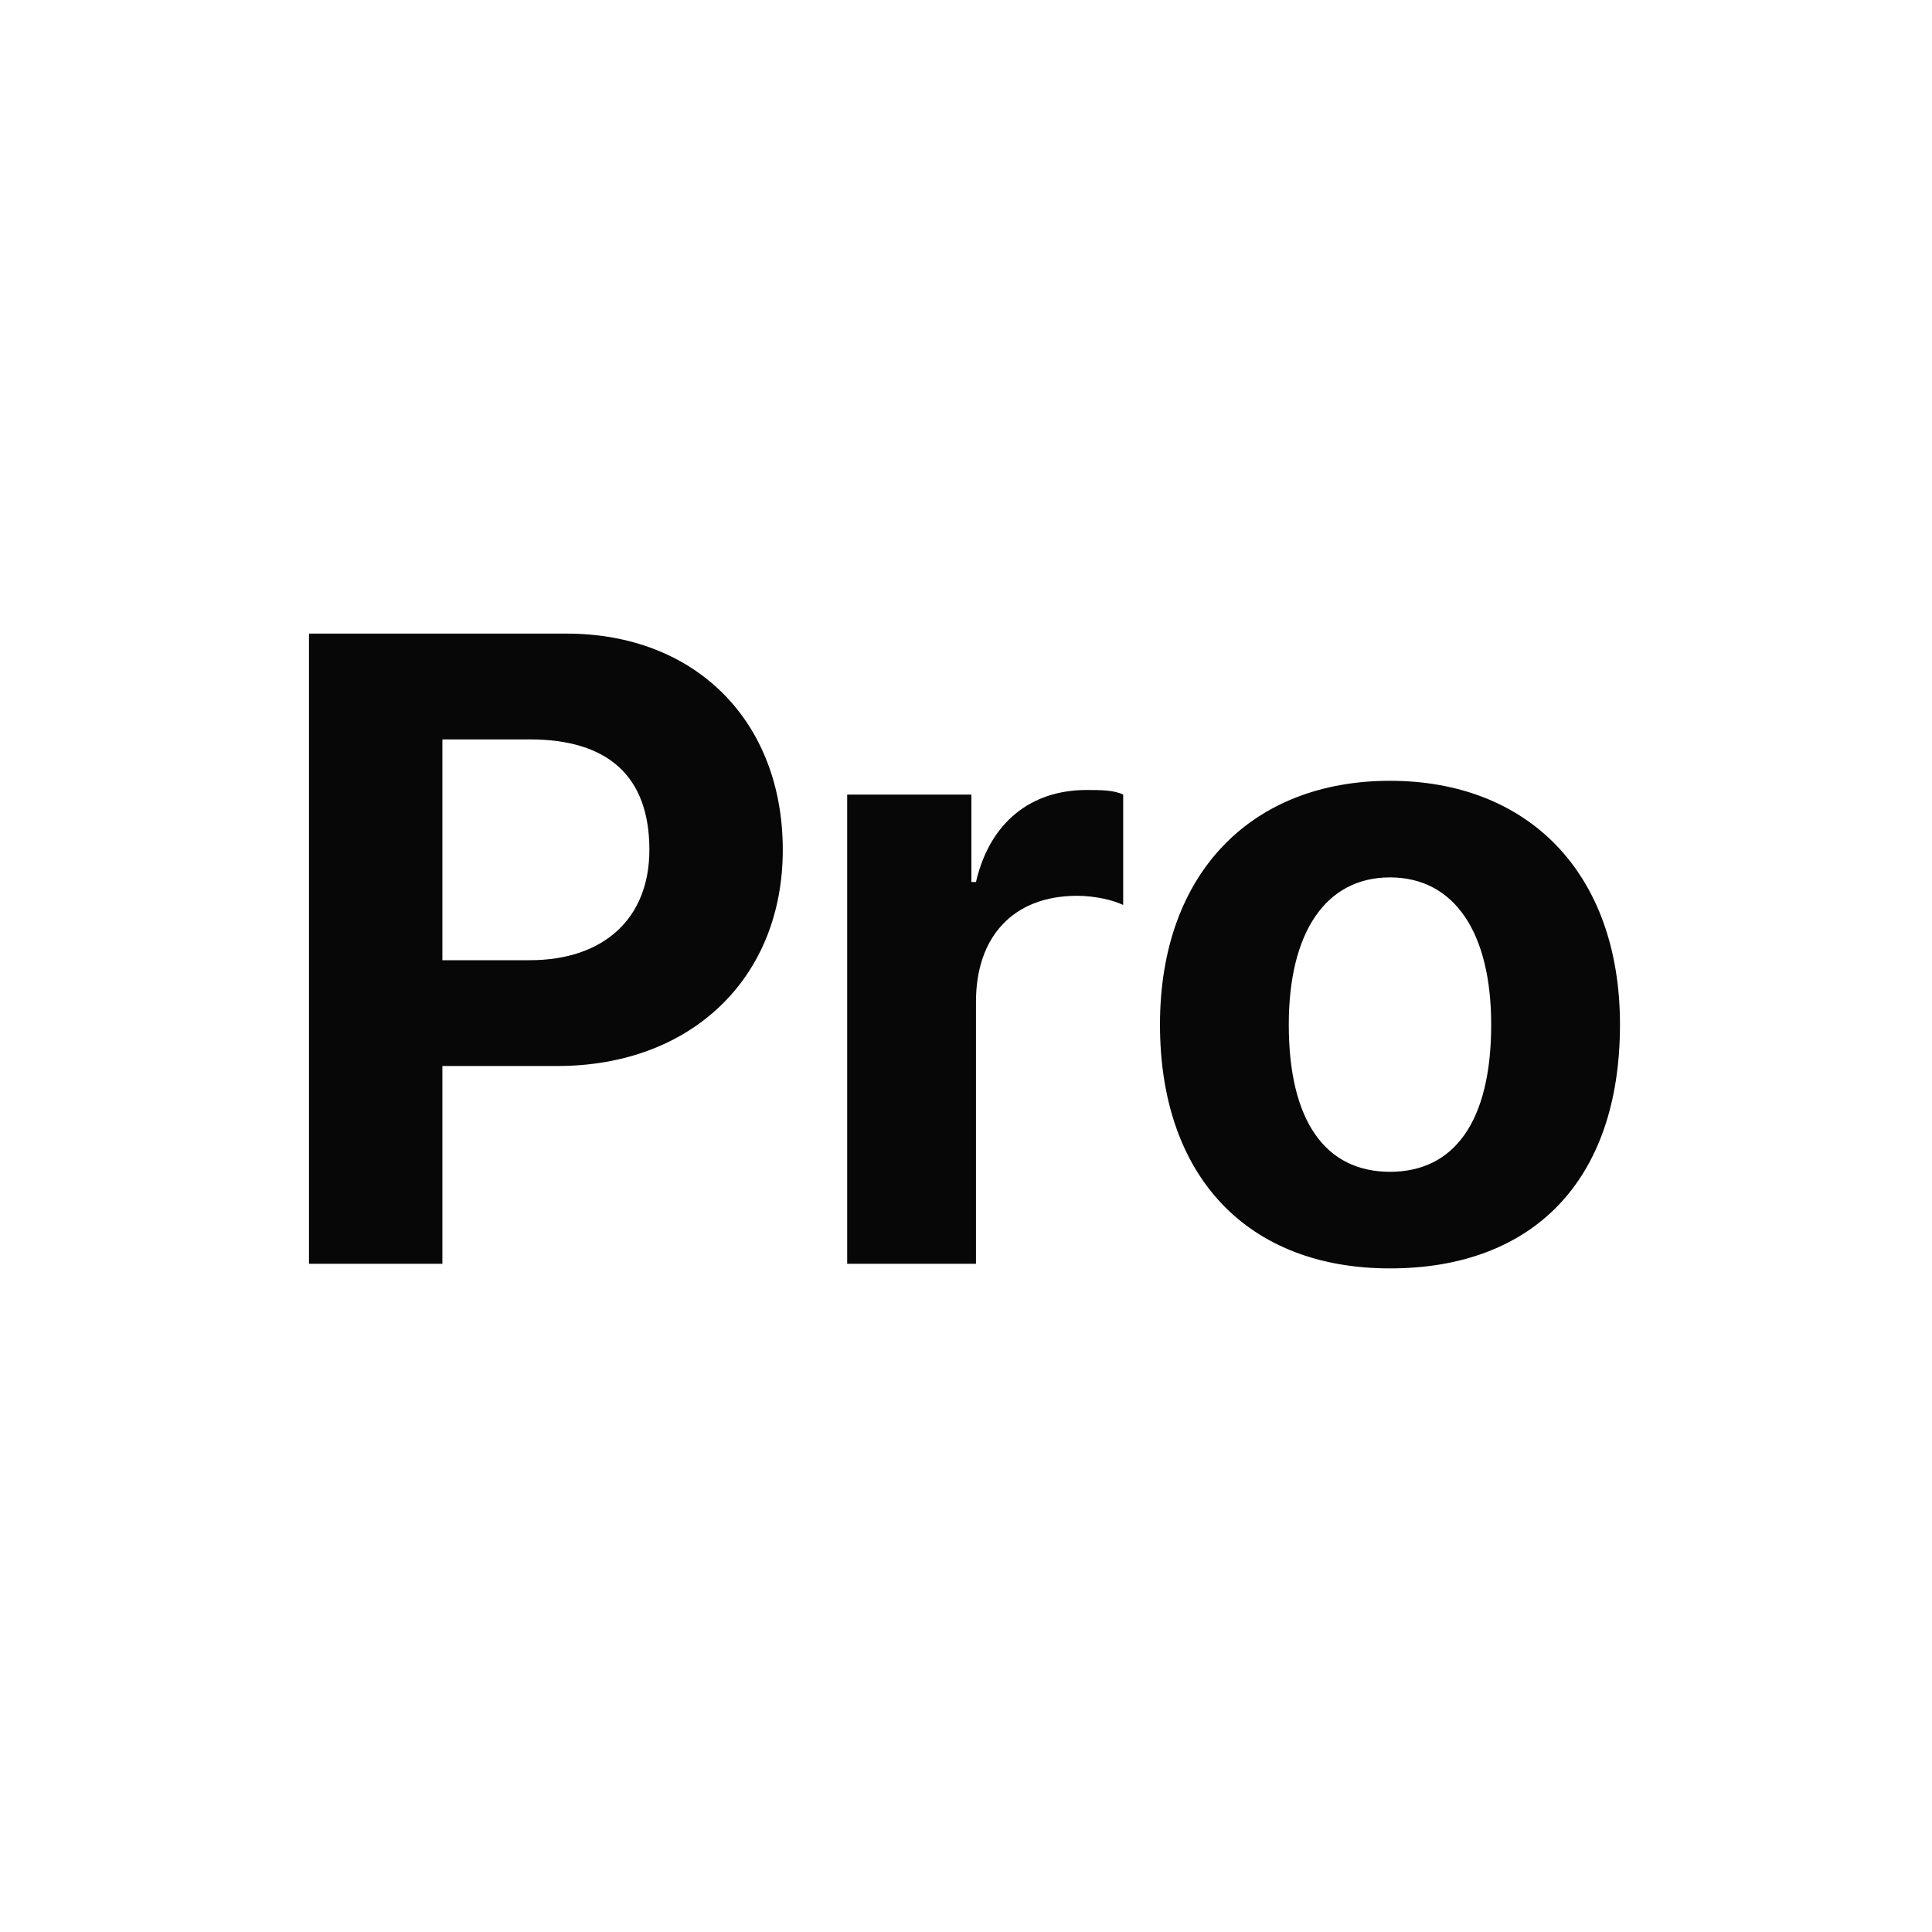
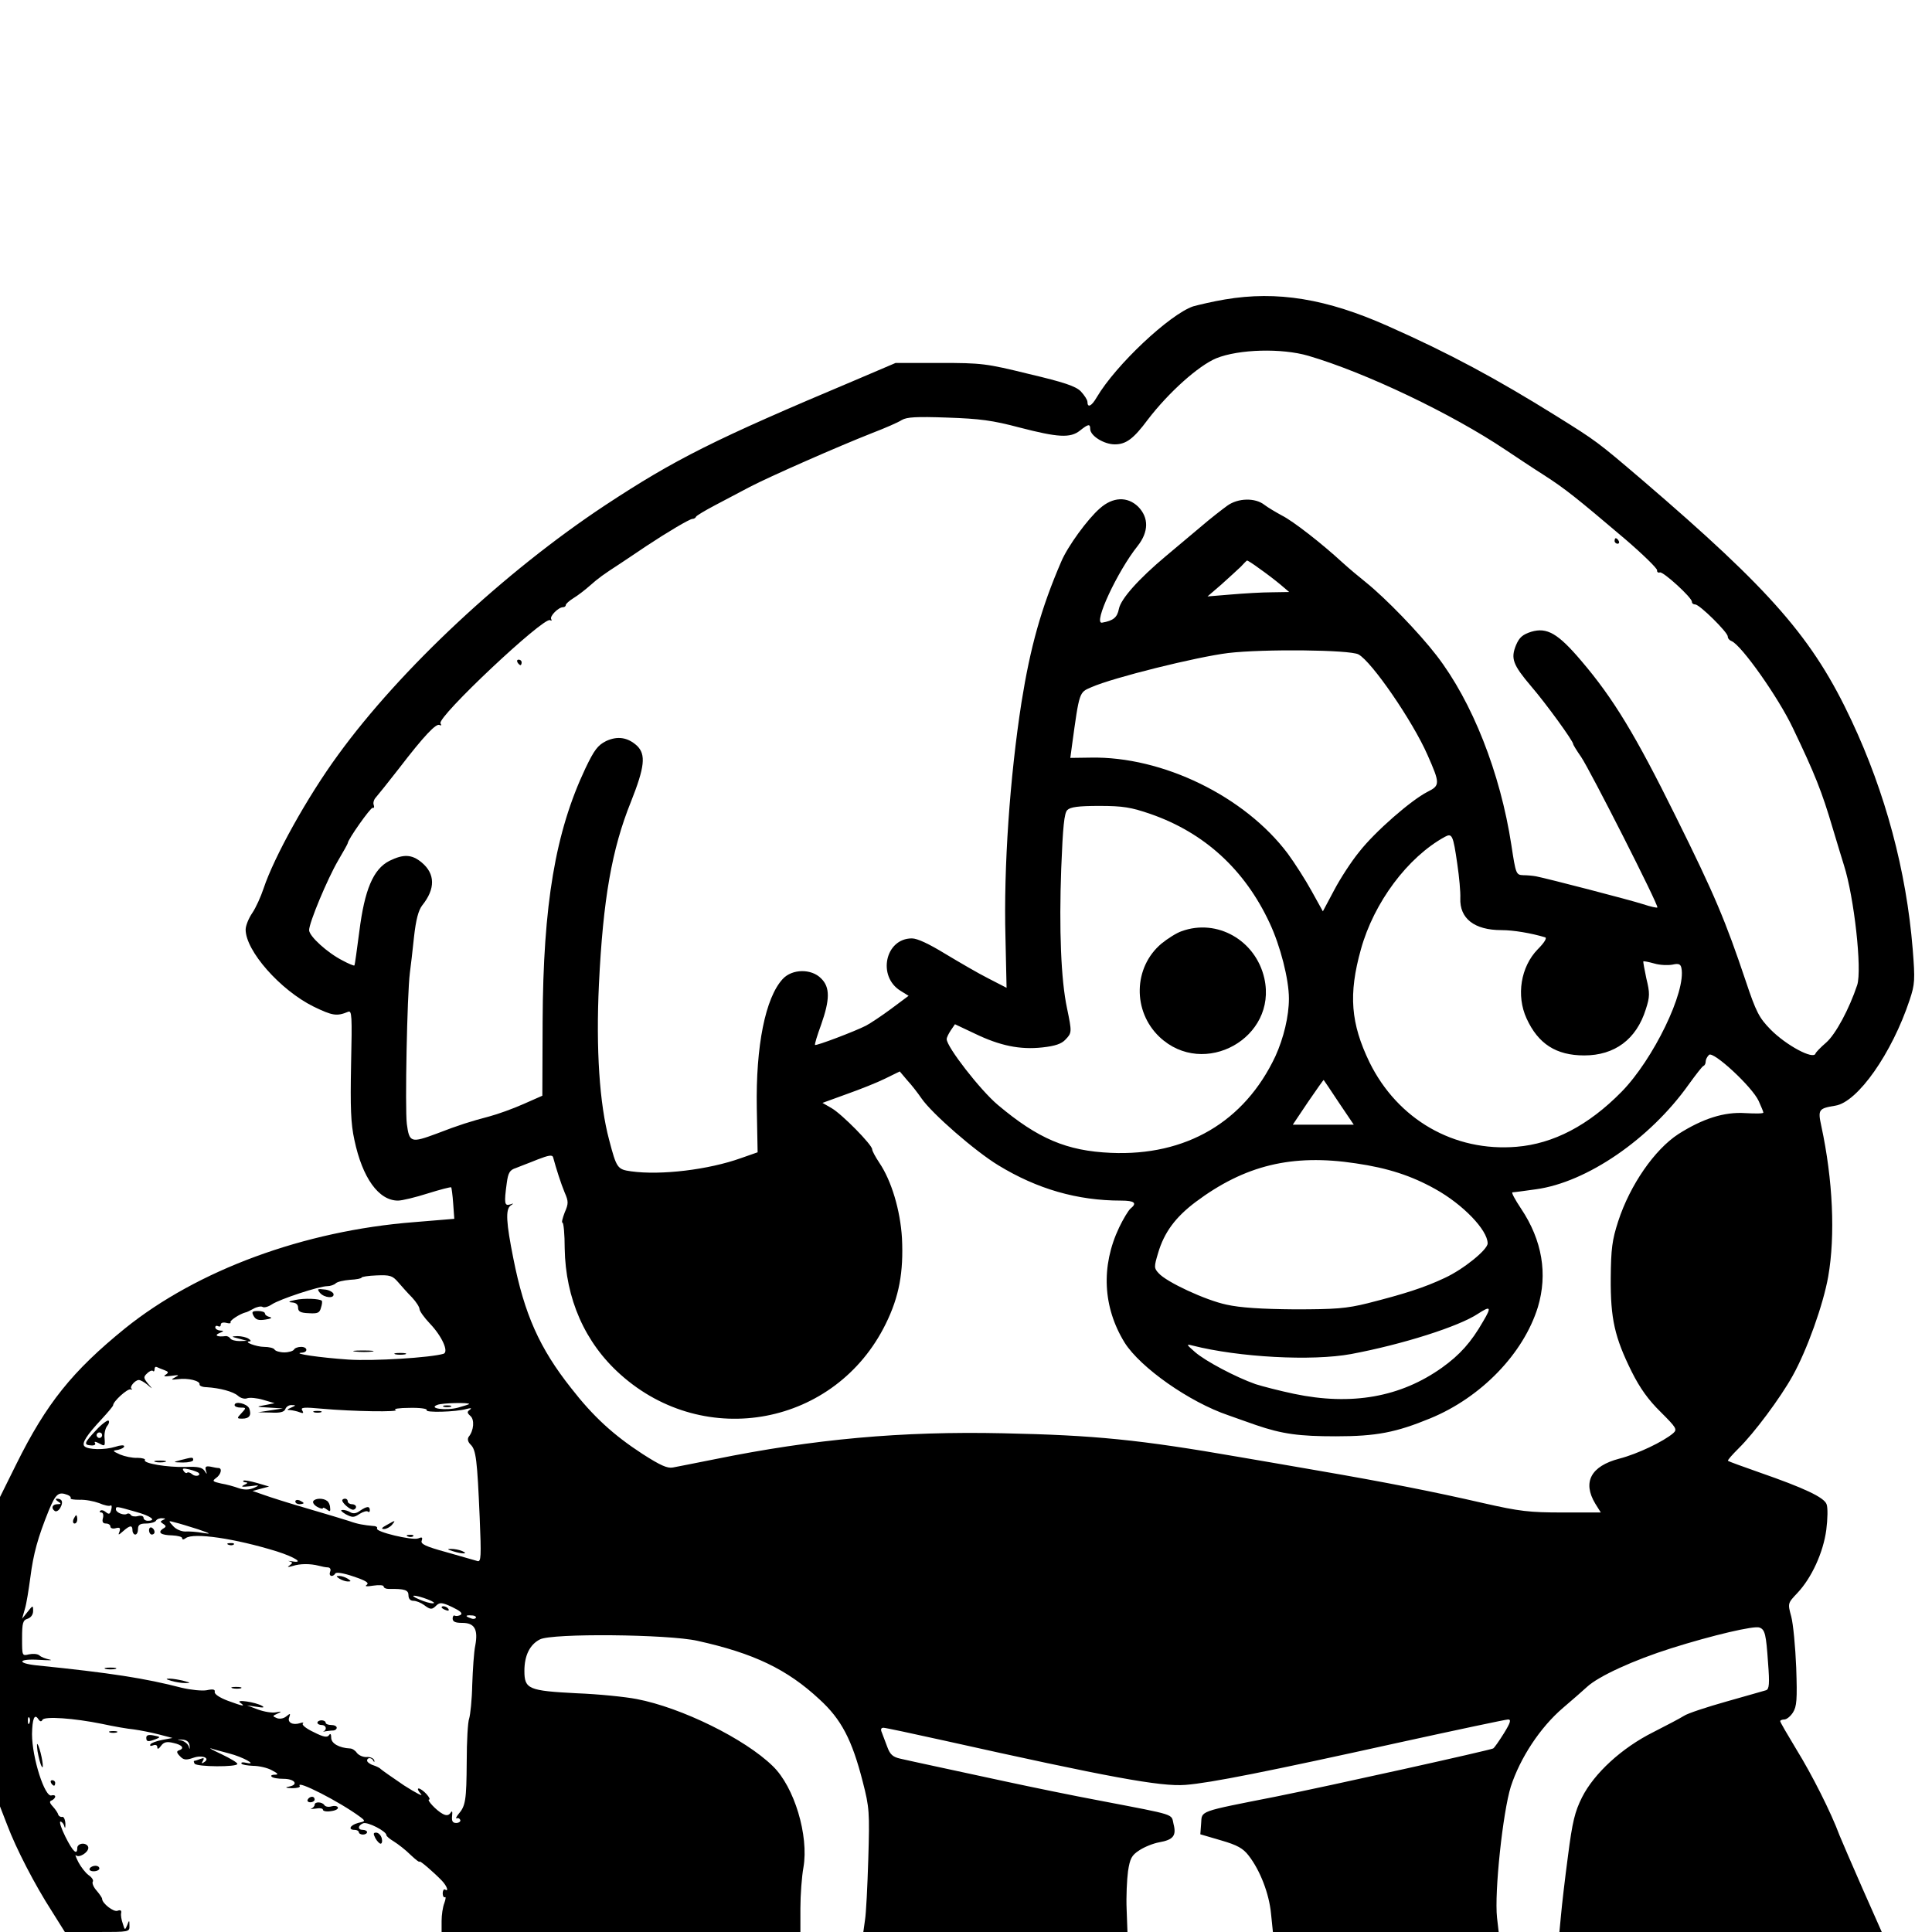
- <svg xmlns="http://www.w3.org/2000/svg" width="42" height="42">
-   <g>
-     <path fill="#070707" d="m6.717,13.774l5.6,0c2.8,0 4.7,1.9 4.7,4.7c0,2.8 -2,4.7 -4.9,4.7l-2.5,0l0,4.3l-2.9,0l0,-13.7zm2.9,2.2l0,4.9l1.9,0c1.6,0 2.6,-0.9 2.6,-2.4c0,-1.6 -0.9,-2.4 -2.6,-2.4l-1.9,0l0,-0.1zm8.9,11.5l2.7,0l0,-5.7c0,-1.4 0.8,-2.3 2.2,-2.3c0.4,0 0.8,0.1 1,0.2l0,-2.4c-0.2,-0.1 -0.5,-0.1 -0.8,-0.1c-1.2,0 -2.1,0.7 -2.4,2l-0.1,0l0,-1.9l-2.7,0l0,10.2l0.1,0zm11.7,0.1c-3.1,0 -5,-2 -5,-5.3c0,-3.3 2,-5.3 5,-5.3s5,2 5,5.3c0,3.4 -1.9,5.3 -5,5.3zm0,-2.1c1.4,0 2.2,-1.1 2.2,-3.2c0,-2 -0.8,-3.2 -2.2,-3.2c-1.4,0 -2.2,1.2 -2.2,3.2c0,2.1 0.8,3.2 2.2,3.2z" class="st0" id="Ant-Design-Pro" />
+ <svg xmlns="http://www.w3.org/2000/svg" version="1.0" width="700pt" height="700pt" viewBox="0 0 700 700" preserveAspectRatio="xMidYMid meet">
+   <g transform="translate(0,700) scale(0.1,-0.1)" fill="#000000" stroke="none">
+     <path d="M4438 5915 c-42 -7 -93 -19 -115 -25 -85 -29 -280 -212 -349 -329 -19 -33 -34 -40 -34 -17 0 7 -11 24 -24 38 -19 19 -61 33 -188 63 -155 38 -170 40 -323 40 l-160 0 -150 -64 c-506 -213 -648 -284 -903 -452 -364 -241 -741 -593 -967 -904 -112 -153 -232 -370 -270 -484 -10 -30 -28 -70 -41 -89 -13 -19 -24 -46 -24 -60 0 -77 125 -219 246 -279 68 -33 84 -36 125 -19 14 6 15 -13 11 -191 -3 -156 -1 -214 12 -273 29 -138 88 -220 158 -220 15 0 64 12 108 26 45 14 83 24 85 22 1 -2 5 -28 7 -59 l4 -55 -145 -12 c-400 -31 -786 -174 -1048 -385 -191 -155 -285 -272 -394 -492 l-59 -119 0 -560 0 -561 26 -67 c32 -85 100 -217 162 -313 l47 -75 118 0 c115 0 117 0 116 23 0 21 -1 21 -8 2 -8 -19 -9 -19 -16 5 -5 14 -8 31 -6 39 2 9 -3 12 -13 8 -14 -6 -56 27 -56 43 0 4 -9 17 -20 30 -11 12 -17 27 -14 32 4 5 -3 16 -15 24 -12 9 -28 30 -37 47 -9 18 -13 29 -9 25 11 -11 45 10 45 27 0 8 -9 15 -20 15 -11 0 -20 -7 -20 -15 0 -29 -16 -14 -43 40 -15 30 -23 55 -18 55 5 0 12 -8 14 -17 3 -10 4 -6 4 9 -1 16 -6 27 -12 25 -6 -1 -12 3 -14 8 -1 6 -10 19 -19 29 -13 14 -14 20 -4 23 6 3 12 9 12 14 0 4 -6 6 -13 4 -24 -10 -71 136 -71 222 1 56 9 76 23 54 6 -9 11 -10 15 -2 8 13 113 6 216 -15 41 -9 93 -18 115 -20 22 -3 63 -11 90 -18 l50 -13 -37 -7 c-21 -4 -40 -11 -43 -16 -3 -6 1 -7 9 -4 10 4 16 1 16 -7 0 -8 5 -6 13 5 10 14 21 17 45 11 33 -7 42 -20 20 -27 -9 -3 -8 -9 4 -21 13 -14 22 -15 48 -6 33 12 64 -1 39 -16 -8 -6 -10 -4 -4 5 6 10 4 12 -9 7 -10 -4 -20 -7 -22 -7 -3 0 -2 -4 1 -10 8 -12 155 -13 155 -1 0 5 -26 20 -57 35 -32 15 -49 24 -38 21 11 -4 40 -11 65 -18 48 -12 107 -44 62 -34 -12 3 -20 2 -17 -3 2 -4 21 -7 42 -8 21 0 52 -7 68 -16 23 -12 25 -16 11 -16 -11 0 -16 -3 -12 -7 4 -5 24 -8 43 -8 41 0 56 -21 21 -28 -17 -3 -14 -5 10 -6 18 0 31 3 28 8 -16 25 145 -57 219 -112 20 -15 19 -16 -8 -22 -29 -8 -37 -25 -12 -25 8 0 15 -4 15 -8 0 -5 7 -9 15 -9 8 0 15 4 15 9 0 4 -7 8 -15 8 -20 0 -19 16 1 24 16 6 84 -29 84 -43 0 -4 12 -14 27 -23 16 -10 43 -31 60 -48 18 -17 33 -29 33 -25 0 6 51 -38 81 -69 19 -20 26 -42 11 -32 -4 2 -8 -4 -8 -14 0 -10 4 -16 8 -14 4 3 3 -7 -2 -21 -6 -15 -10 -44 -10 -65 l0 -40 650 0 650 0 0 87 c0 47 5 114 11 147 20 115 -33 292 -111 367 -101 99 -331 212 -493 243 -41 8 -139 18 -218 21 -174 9 -189 15 -189 81 0 55 19 95 56 114 42 23 465 19 571 -5 204 -45 325 -103 442 -212 79 -72 118 -146 157 -299 24 -93 25 -110 20 -279 -3 -99 -8 -199 -12 -222 l-6 -43 478 0 479 0 -3 82 c-2 46 1 108 5 138 7 46 13 58 41 76 18 12 50 25 72 29 51 9 63 24 52 66 -9 38 14 31 -262 84 -102 19 -257 51 -345 70 -88 19 -203 44 -255 55 -52 11 -110 24 -128 28 -27 6 -37 15 -47 42 -7 19 -16 43 -20 53 -5 11 -3 17 6 17 7 0 105 -21 218 -46 597 -133 786 -168 876 -161 91 7 301 49 772 153 210 46 389 84 397 84 12 0 9 -11 -15 -50 -17 -27 -34 -52 -39 -55 -10 -6 -590 -135 -790 -175 -279 -55 -265 -50 -268 -96 l-3 -40 75 -22 c59 -17 80 -29 100 -55 42 -54 74 -138 81 -209 l7 -68 409 0 409 0 -6 52 c-10 92 21 382 50 475 34 104 106 214 189 285 34 29 73 63 87 76 42 39 169 97 305 140 149 47 302 83 320 75 20 -7 24 -25 31 -128 6 -76 4 -95 -7 -99 -8 -2 -72 -21 -144 -41 -71 -20 -141 -43 -154 -52 -14 -9 -64 -35 -111 -59 -114 -57 -214 -149 -258 -236 -26 -52 -35 -88 -51 -213 -11 -82 -22 -178 -25 -212 l-6 -63 584 0 584 0 -70 158 c-38 86 -75 173 -83 192 -31 84 -101 222 -156 311 -32 53 -59 99 -59 103 0 3 7 6 15 6 8 0 22 11 31 25 14 22 16 46 12 163 -3 75 -11 159 -18 185 -13 48 -13 48 22 85 52 55 94 147 105 229 5 39 6 81 1 93 -9 25 -82 59 -243 115 -60 21 -112 40 -114 42 -3 2 15 22 39 46 55 54 150 181 195 262 52 93 111 258 129 360 26 149 17 350 -25 545 -13 60 -10 64 51 74 81 13 205 190 269 383 19 57 20 72 11 185 -23 283 -99 566 -221 826 -140 299 -289 470 -759 873 -164 140 -166 141 -310 231 -220 137 -389 228 -610 326 -224 100 -403 129 -592 97z m302 -204 c208 -61 520 -210 715 -341 39 -26 102 -68 140 -92 76 -49 115 -80 294 -232 64 -55 115 -105 115 -112 -1 -7 4 -10 10 -8 12 4 116 -91 116 -106 0 -6 5 -10 12 -10 16 0 118 -101 118 -116 0 -7 6 -14 14 -17 35 -14 169 -203 222 -315 80 -167 105 -230 144 -362 17 -58 36 -118 41 -135 37 -116 66 -378 48 -434 -29 -87 -78 -178 -112 -208 -21 -18 -38 -36 -39 -40 -7 -24 -107 30 -163 87 -41 42 -52 62 -90 176 -73 217 -111 309 -255 599 -144 291 -224 424 -341 561 -84 99 -124 122 -181 105 -31 -10 -43 -20 -55 -48 -20 -49 -12 -71 55 -150 55 -64 152 -198 152 -209 0 -3 13 -24 29 -47 32 -47 282 -539 276 -545 -2 -2 -25 3 -52 12 -46 15 -347 93 -388 101 -11 2 -32 4 -46 4 -26 1 -27 4 -43 109 -40 262 -142 520 -271 687 -64 83 -184 207 -256 265 -24 19 -62 51 -84 71 -76 70 -180 151 -220 171 -22 12 -51 29 -64 39 -33 26 -95 25 -134 -3 -18 -13 -62 -47 -98 -78 -36 -30 -92 -77 -125 -105 -99 -83 -163 -155 -170 -191 -6 -31 -20 -43 -61 -50 -34 -6 56 187 129 278 40 51 41 102 2 142 -39 38 -92 36 -139 -6 -44 -38 -117 -138 -140 -193 -73 -169 -112 -310 -144 -510 -42 -269 -65 -598 -58 -852 l4 -182 -66 34 c-36 18 -106 59 -156 89 -59 36 -101 56 -121 56 -97 0 -126 -138 -41 -190 l29 -18 -63 -47 c-35 -26 -76 -53 -91 -61 -41 -21 -181 -74 -185 -70 -2 2 8 35 22 73 32 91 33 136 0 168 -35 36 -105 35 -139 -2 -63 -68 -98 -243 -94 -468 l3 -160 -60 -21 c-117 -42 -290 -63 -398 -48 -50 7 -53 11 -80 114 -35 131 -48 328 -37 563 15 310 47 491 116 662 50 126 55 171 22 203 -34 31 -71 36 -112 17 -30 -15 -43 -32 -75 -99 -109 -231 -153 -492 -155 -918 l-1 -268 -68 -30 c-38 -17 -94 -37 -124 -45 -68 -18 -110 -31 -190 -62 -94 -35 -100 -33 -109 35 -7 56 1 468 11 547 3 22 10 81 15 130 7 63 16 97 30 115 48 60 47 114 -2 155 -36 30 -66 31 -117 6 -59 -30 -90 -105 -109 -255 -9 -67 -16 -122 -18 -124 -1 -2 -21 6 -43 18 -55 28 -121 88 -121 110 0 27 66 185 105 252 19 32 35 61 35 63 0 13 83 130 90 128 5 -2 7 3 4 11 -3 7 1 20 8 27 7 8 45 55 83 104 92 120 136 166 148 158 6 -3 7 -1 3 6 -14 22 375 388 397 374 6 -3 7 -2 4 4 -6 10 26 43 43 43 6 0 10 4 10 8 0 4 12 15 28 25 15 9 41 29 58 44 34 30 48 40 111 81 22 15 65 43 94 63 77 51 158 99 168 99 5 0 11 3 13 8 2 4 32 22 68 41 36 19 93 49 127 67 71 37 316 145 443 195 47 18 95 39 107 47 18 11 53 13 165 9 118 -4 164 -10 262 -36 139 -36 184 -39 219 -11 30 24 37 25 37 6 0 -25 50 -56 89 -56 41 0 68 20 120 90 75 98 183 195 248 222 82 33 237 37 333 9z m-177 -771 c23 -16 57 -42 75 -57 l33 -28 -63 -1 c-35 0 -101 -4 -148 -8 l-85 -7 50 43 c27 24 58 53 70 64 11 12 21 22 23 23 2 1 22 -12 45 -29z m359 -311 c48 -26 196 -241 250 -364 46 -104 46 -111 0 -134 -59 -30 -190 -144 -247 -217 -28 -34 -69 -97 -91 -139 l-41 -77 -41 74 c-22 40 -61 101 -86 135 -156 208 -454 353 -714 348 l-74 -1 6 45 c27 197 26 192 70 211 79 35 382 110 496 124 127 15 440 12 472 -5z m-754 -578 c196 -68 342 -202 432 -395 39 -83 70 -204 70 -274 0 -64 -19 -143 -49 -209 -112 -238 -324 -362 -596 -350 -160 7 -264 51 -410 174 -63 53 -185 210 -185 238 0 6 7 20 15 32 l15 22 72 -34 c91 -44 164 -59 245 -50 46 5 69 13 83 28 24 25 24 27 6 114 -22 103 -29 286 -21 506 6 153 11 201 22 212 11 11 40 15 116 15 86 0 115 -5 185 -29z m1112 -181 c7 -47 12 -102 11 -124 -3 -74 51 -116 149 -116 44 0 108 -11 158 -26 8 -2 -2 -19 -27 -44 -61 -63 -78 -167 -40 -250 42 -92 107 -134 209 -134 110 0 189 58 223 167 15 46 15 59 2 112 -7 33 -12 61 -11 62 1 1 19 -2 40 -8 20 -6 50 -7 66 -4 22 5 29 2 32 -12 18 -85 -102 -332 -217 -449 -120 -122 -247 -188 -380 -199 -227 -19 -431 99 -533 306 -68 141 -77 246 -31 410 47 169 169 333 304 407 26 14 30 7 45 -98z m1092 -859 c9 -20 17 -39 17 -42 1 -4 -29 -4 -66 -2 -76 5 -154 -20 -242 -76 -86 -56 -175 -184 -218 -316 -22 -68 -26 -99 -27 -205 -1 -148 14 -215 76 -340 30 -60 61 -103 105 -146 57 -57 61 -63 45 -77 -35 -30 -129 -75 -195 -92 -103 -27 -134 -85 -87 -163 l20 -32 -138 0 c-121 0 -156 4 -288 34 -178 41 -356 76 -594 117 -96 17 -227 39 -290 50 -363 63 -522 79 -856 86 -368 8 -685 -21 -1044 -94 -69 -14 -137 -27 -152 -30 -20 -4 -46 8 -110 49 -106 69 -179 136 -259 239 -114 144 -169 267 -209 469 -26 130 -29 178 -10 192 12 8 12 9 -2 4 -20 -6 -22 4 -12 77 5 38 11 48 33 55 14 6 50 19 79 31 39 15 53 18 56 8 11 -41 29 -97 42 -128 14 -32 14 -40 0 -72 -8 -21 -12 -37 -8 -37 4 0 8 -42 8 -93 3 -182 73 -342 202 -457 307 -275 780 -185 961 183 49 99 65 188 59 311 -6 101 -38 208 -82 273 -14 21 -26 43 -26 49 0 16 -109 127 -147 149 l-33 19 88 32 c48 17 111 42 139 56 l53 26 27 -32 c16 -17 39 -47 52 -66 38 -55 194 -191 278 -242 141 -86 286 -128 445 -128 49 0 59 -9 34 -29 -8 -7 -26 -37 -41 -68 -67 -141 -59 -290 20 -418 57 -90 234 -215 376 -263 30 -11 74 -26 99 -35 96 -33 158 -41 290 -41 147 0 218 14 342 65 185 76 338 235 390 403 36 120 16 242 -61 357 -22 33 -36 59 -31 59 5 0 43 5 85 11 184 25 413 182 553 379 26 36 50 67 54 68 5 2 8 9 8 16 0 7 5 17 12 24 15 15 156 -115 180 -167z m-1521 -6 l54 -80 -110 0 -111 0 55 82 c31 45 56 81 57 80 1 -1 26 -38 55 -82z m61 -220 c117 -17 202 -45 288 -93 101 -56 190 -149 190 -197 0 -23 -88 -94 -155 -125 -74 -35 -146 -58 -280 -92 -77 -19 -116 -22 -265 -22 -120 1 -197 6 -246 17 -76 16 -218 82 -246 114 -17 18 -17 23 -2 73 22 75 63 130 136 185 178 133 349 175 580 140z m-3470 -430 c13 -15 35 -40 51 -56 15 -16 27 -35 27 -42 0 -7 17 -31 38 -53 43 -45 69 -102 49 -109 -47 -14 -253 -27 -345 -21 -102 7 -207 22 -169 25 24 1 22 21 -2 21 -11 0 -23 -4 -26 -10 -3 -5 -19 -10 -35 -10 -16 0 -32 5 -35 10 -3 6 -21 10 -38 10 -28 0 -78 19 -52 20 6 0 3 5 -5 10 -8 5 -26 9 -40 9 -23 -1 -23 -2 5 -9 l30 -8 -27 -1 c-15 0 -30 4 -33 9 -4 6 -12 10 -18 9 -30 -4 -42 3 -22 11 17 7 17 9 3 9 -10 1 -18 6 -18 12 0 5 5 7 10 4 6 -3 10 -1 10 6 0 6 8 9 20 6 11 -3 18 -2 15 2 -3 7 35 31 55 36 3 0 15 6 28 13 12 7 27 10 33 7 5 -4 21 0 34 9 29 19 171 66 201 66 11 0 25 5 30 10 6 6 29 11 52 13 23 1 42 5 42 8 0 3 25 7 55 8 48 2 57 -1 77 -24z m3932 -142 c-44 -77 -85 -122 -149 -168 -150 -107 -328 -139 -537 -95 -52 11 -114 27 -139 35 -71 25 -181 83 -219 116 -32 28 -33 30 -10 24 169 -43 434 -57 575 -31 187 35 391 100 460 146 46 30 50 25 19 -27z m-4779 -177 c16 -6 17 -9 5 -17 -10 -6 -4 -7 20 -4 29 4 31 3 15 -5 -17 -9 -16 -10 10 -7 36 5 81 -6 78 -19 -1 -5 11 -10 25 -10 49 -3 97 -16 114 -31 10 -9 25 -13 34 -9 9 3 35 1 58 -6 l41 -12 -35 -7 c-34 -6 -33 -6 15 -9 l50 -3 -45 -7 -45 -7 46 -1 c34 -2 49 2 53 13 3 8 13 15 23 14 16 0 16 -1 -2 -9 -16 -7 -17 -9 -3 -9 9 -1 24 -4 34 -8 13 -5 15 -3 9 7 -7 11 6 12 71 6 111 -10 288 -13 267 -4 -10 3 13 7 50 7 38 1 66 -3 63 -8 -7 -10 105 -7 144 4 16 4 21 4 12 -3 -10 -7 -10 -11 2 -22 16 -13 13 -53 -6 -76 -5 -8 -3 -18 7 -28 20 -19 24 -56 33 -264 6 -142 5 -162 -8 -158 -8 2 -59 17 -112 32 -77 21 -95 30 -90 42 4 12 1 14 -13 8 -22 -8 -156 24 -149 36 3 4 -3 9 -13 9 -34 3 -58 7 -88 18 -16 5 -84 26 -150 45 -66 19 -138 42 -160 50 l-40 14 30 8 30 8 -44 13 c-25 7 -47 11 -49 8 -3 -3 1 -5 9 -6 8 0 6 -4 -6 -9 -14 -7 -9 -8 20 -5 36 5 37 4 15 -6 -17 -7 -34 -8 -55 -1 -16 6 -45 14 -64 17 -31 7 -33 9 -18 20 17 12 23 34 10 36 -5 0 -18 2 -30 5 -17 3 -21 0 -17 -14 5 -15 4 -15 -5 -1 -8 12 -24 16 -68 14 -66 -2 -156 13 -148 25 3 4 -10 8 -28 8 -17 -1 -45 5 -62 12 -28 13 -29 14 -7 17 12 3 22 8 22 13 0 5 -15 4 -32 -2 -39 -12 -99 -11 -112 2 -11 11 8 40 63 99 22 24 41 46 41 50 0 13 51 60 63 57 6 -1 8 -1 4 2 -10 5 12 32 26 32 6 0 20 -8 31 -17 21 -18 21 -18 2 4 -16 20 -17 24 -3 37 8 8 17 12 21 9 3 -4 6 -1 6 6 0 7 3 10 8 8 4 -2 16 -7 27 -11z m1105 -123 c0 -1 -18 -7 -40 -13 -44 -12 -111 -3 -75 10 17 7 115 9 115 3z m-981 -249 c11 -10 -10 -16 -22 -6 -8 7 -16 9 -19 6 -3 -3 -9 0 -13 7 -6 9 -1 10 21 5 16 -4 31 -10 33 -12z m-475 -80 c9 -3 14 -9 12 -13 -2 -3 12 -5 32 -5 21 1 52 -5 71 -12 18 -8 37 -12 41 -9 5 3 6 -4 3 -15 -4 -16 -8 -18 -19 -9 -8 7 -17 9 -21 5 -3 -3 -2 -6 4 -6 6 0 9 -9 6 -20 -4 -14 0 -20 11 -20 9 0 16 -5 16 -11 0 -6 9 -9 19 -6 15 4 18 1 14 -12 -6 -14 -4 -14 14 2 24 21 33 22 33 2 0 -8 5 -15 10 -15 6 0 10 9 10 20 0 15 7 20 29 20 17 0 33 5 36 10 3 6 14 10 23 9 12 0 13 -2 3 -6 -11 -5 -11 -7 0 -14 12 -8 12 -11 -1 -18 -20 -14 -7 -23 34 -24 20 -1 36 -5 36 -10 0 -6 5 -6 13 0 28 21 178 -1 330 -48 66 -21 101 -44 55 -36 -12 2 -17 2 -9 0 12 -4 12 -6 0 -15 -10 -6 -6 -7 11 -2 27 9 64 9 95 1 11 -3 26 -6 34 -6 7 -1 11 -7 7 -16 -6 -16 9 -21 19 -6 3 6 31 1 66 -11 45 -15 57 -23 48 -30 -9 -6 -1 -7 24 -3 20 3 37 2 37 -3 0 -5 8 -9 18 -9 59 1 72 -4 72 -23 0 -13 7 -20 18 -20 10 0 27 -7 38 -15 24 -18 29 -18 46 -1 12 11 21 10 57 -7 29 -14 38 -22 30 -28 -7 -4 -17 -5 -21 -3 -4 3 -8 -2 -8 -10 0 -12 10 -16 35 -16 44 0 58 -23 47 -82 -5 -23 -9 -88 -11 -142 -1 -55 -7 -109 -11 -122 -5 -12 -9 -83 -9 -157 -1 -140 -4 -160 -30 -190 -8 -10 -11 -17 -6 -15 6 2 11 -1 13 -7 1 -5 -6 -10 -15 -10 -13 0 -17 7 -15 25 2 18 0 21 -6 11 -7 -9 -15 -10 -28 -3 -23 12 -60 52 -49 52 4 0 0 9 -10 20 -10 11 -23 20 -28 20 -6 0 -2 -9 8 -20 10 -11 -17 3 -61 31 -43 29 -81 56 -84 59 -3 4 -15 10 -27 14 -13 4 -23 12 -23 17 0 12 17 12 23 -1 3 -6 4 -5 3 2 -2 7 -14 13 -27 12 -13 -1 -29 6 -36 15 -6 9 -17 16 -25 16 -39 2 -68 18 -68 39 0 13 -3 17 -8 9 -6 -9 -20 -7 -55 11 -26 12 -44 26 -40 31 5 4 0 5 -9 2 -27 -9 -48 2 -40 21 5 15 4 15 -11 3 -10 -8 -24 -10 -34 -6 -17 7 -16 8 2 16 17 8 16 9 -5 5 -14 -3 -43 2 -65 10 l-40 15 35 -5 c23 -4 30 -3 20 3 -23 14 -99 25 -80 12 21 -15 12 -14 -45 7 -29 11 -49 24 -47 32 2 9 -6 11 -29 6 -17 -3 -57 1 -91 9 -131 34 -258 54 -525 81 -75 8 -67 25 10 20 34 -2 51 -2 37 1 -14 3 -31 9 -37 15 -7 6 -24 7 -38 4 -25 -6 -25 -6 -25 58 0 56 3 66 20 71 12 4 20 15 20 28 0 22 -1 21 -20 -3 l-20 -25 10 35 c6 19 14 71 20 115 11 86 27 144 67 243 25 60 35 68 67 56z m246 -61 c56 -15 80 -33 45 -33 -8 0 -15 5 -15 11 0 6 -9 9 -20 6 -11 -3 -23 -1 -26 4 -3 5 -9 7 -14 4 -11 -7 -40 5 -40 16 0 12 0 12 70 -8z m228 -64 c46 -16 49 -18 17 -13 -22 4 -51 6 -64 5 -14 0 -33 8 -43 19 -19 21 -19 21 6 14 14 -3 52 -15 84 -25z m832 -254 c19 -7 28 -14 19 -14 -9 -1 -32 6 -50 14 -43 18 -16 18 31 0z m174 -67 c-3 -4 -11 -5 -19 -1 -21 7 -19 12 4 10 11 0 18 -5 15 -9z m-1617 -380 c-3 -8 -6 -5 -6 6 -1 11 2 17 5 13 3 -3 4 -12 1 -19z m580 -83 c1 -14 0 -15 -3 -3 -3 9 -15 19 -27 22 -18 4 -18 4 3 3 17 -1 25 -8 27 -22z" />
+     <path d="M5850 5040 c0 -5 5 -10 11 -10 5 0 7 5 4 10 -3 6 -8 10 -11 10 -2 0 -4 -4 -4 -10z" />
+     <path d="M1875 4600 c3 -5 8 -10 11 -10 2 0 4 5 4 10 0 6 -5 10 -11 10 -5 0 -7 -4 -4 -10z" />
+     <path d="M4281 3626 c-18 -6 -51 -27 -73 -45 -102 -86 -105 -245 -7 -338 161 -152 428 -3 380 212 -31 138 -171 218 -300 171z" />
+     <path d="M1159 2316 c16 -19 55 -22 49 -3 -3 6 -17 14 -33 15 -25 3 -27 2 -16 -12z" />
+     <path d="M1070 2290 c-24 -5 -28 -8 -12 -9 14 -1 22 -7 22 -19 0 -14 9 -19 39 -20 32 -2 39 1 44 20 4 12 5 23 3 25 -8 8 -65 10 -96 3z" />
+     <path d="M919 2232 c8 -14 18 -17 43 -13 19 3 26 6 16 9 -10 2 -18 8 -18 13 0 5 -11 9 -25 9 -22 0 -24 -3 -16 -18z" />
+     <path d="M1288 2103 c18 -2 45 -2 60 0 15 2 0 4 -33 4 -33 0 -45 -2 -27 -4z" />
+     <path d="M1433 2093 c9 -2 25 -2 35 0 9 3 1 5 -18 5 -19 0 -27 -2 -17 -5z" />
+     <path d="M850 1909 c0 -5 10 -9 22 -9 20 0 21 -1 3 -20 -18 -19 -17 -20 3 -20 26 0 34 13 25 37 -8 18 -53 28 -53 12z" />
+     <path d="M1138 1883 c6 -2 18 -2 25 0 6 3 1 5 -13 5 -14 0 -19 -2 -12 -5z" />
+     <path d="M348 1818 c-43 -46 -46 -53 -18 -55 12 -1 18 3 14 9 -4 6 3 5 16 -2 20 -11 21 -10 19 18 -2 16 2 36 9 45 7 8 9 17 5 20 -4 2 -25 -13 -45 -35z m22 -18 c0 -5 -4 -10 -10 -10 -5 0 -10 5 -10 10 0 6 5 10 10 10 6 0 10 -4 10 -10z" />
+     <path d="M655 1710 c-30 -8 -30 -8 8 -9 20 0 37 4 37 9 0 11 -2 11 -45 0z" />
+     <path d="M563 1703 c9 -2 25 -2 35 0 9 3 1 5 -18 5 -19 0 -27 -2 -17 -5z" />
+     <path d="M1070 1560 c0 -6 7 -10 15 -10 8 0 15 2 15 4 0 2 -7 6 -15 10 -8 3 -15 1 -15 -4z" />
+     <path d="M1135 1561 c-3 -6 4 -15 15 -21 11 -6 20 -8 20 -4 0 3 6 1 14 -5 11 -9 14 -8 12 6 0 10 -5 21 -11 25 -14 11 -43 10 -50 -1z" />
+     <path d="M1240 1564 c0 -10 28 -34 39 -34 6 0 11 5 11 10 0 6 -7 10 -15 10 -8 0 -15 5 -15 10 0 6 -4 10 -10 10 -5 0 -10 -3 -10 -6z" />
+     <path d="M1304 1526 c-13 -10 -25 -11 -35 -5 -8 5 -21 9 -29 8 -8 0 -3 -6 12 -15 25 -13 30 -13 51 1 13 8 27 12 30 8 4 -3 7 -1 7 5 0 16 -11 15 -36 -2z" />
+     <path d="M1400 1474 c-17 -9 -20 -14 -9 -14 9 0 22 7 29 15 15 18 13 18 -20 -1z" />
+     <path d="M1478 1433 c7 -3 16 -2 19 1 4 3 -2 6 -13 5 -11 0 -14 -3 -6 -6z" />
+     <path d="M1640 1380 c34 -11 60 -11 35 0 -11 5 -29 8 -40 8 -16 0 -15 -2 5 -8z" />
+     <path d="M1608 1903 c6 -2 18 -2 25 0 6 3 1 5 -13 5 -14 0 -19 -2 -12 -5z" />
+     <path d="M210 1560 c13 -8 12 -10 -2 -10 -19 0 -24 -15 -9 -25 6 -3 15 3 20 13 11 20 6 32 -13 32 -6 0 -4 -5 4 -10z" />
+     <path d="M266 1495 c-3 -8 -1 -15 4 -15 6 0 10 7 10 15 0 8 -2 15 -4 15 -2 0 -6 -7 -10 -15z" />
+     <path d="M540 1456 c0 -9 5 -16 10 -16 6 0 10 4 10 9 0 6 -4 13 -10 16 -5 3 -10 -1 -10 -9z" />
+     <path d="M828 1403 c7 -3 16 -2 19 1 4 3 -2 6 -13 5 -11 0 -14 -3 -6 -6z" />
+     <path d="M1230 1280 c8 -5 22 -10 30 -10 13 0 13 1 0 10 -8 5 -22 10 -30 10 -13 0 -13 -1 0 -10z" />
+     <path d="M1600 1176 c0 -2 7 -7 16 -10 8 -3 12 -2 9 4 -6 10 -25 14 -25 6z" />
+     <path d="M383 953 c9 -2 25 -2 35 0 9 3 1 5 -18 5 -19 0 -27 -2 -17 -5z" />
+     <path d="M620 910 c14 -4 36 -8 50 -8 22 0 22 1 -5 8 -16 4 -39 8 -50 8 -16 0 -15 -2 5 -8z" />
+     <path d="M843 883 c9 -2 23 -2 30 0 6 3 -1 5 -18 5 -16 0 -22 -2 -12 -5z" />
+     <path d="M1150 758 c0 -4 7 -8 15 -8 16 0 21 -15 8 -23 -5 -2 -2 -2 5 0 8 1 20 3 28 3 8 0 14 5 14 10 0 6 -9 10 -20 10 -11 0 -20 4 -20 8 0 5 -7 9 -15 9 -8 0 -15 -4 -15 -9z" />
+     <path d="M398 723 c6 -2 18 -2 25 0 6 3 1 5 -13 5 -14 0 -19 -2 -12 -5z" />
+     <path d="M530 704 c0 -15 6 -16 35 -5 17 7 17 8 -8 13 -19 4 -27 1 -27 -8z" />
+     <path d="M136 655 c4 -22 10 -47 15 -55 10 -18 0 46 -12 75 -6 13 -6 5 -3 -20z" />
+     <path d="M185 540 c3 -5 8 -10 11 -10 2 0 4 5 4 10 0 6 -5 10 -11 10 -5 0 -7 -4 -4 -10z" />
+     <path d="M1115 480 c-3 -5 1 -10 9 -10 9 0 16 5 16 10 0 6 -4 10 -9 10 -6 0 -13 -4 -16 -10z" />
+     <path d="M1140 461 c0 -5 -6 -11 -12 -14 -7 -2 -1 -2 15 0 15 3 27 1 27 -4 0 -5 13 -8 30 -5 16 2 27 8 24 14 -3 5 -14 6 -24 3 -10 -3 -21 -1 -25 5 -8 12 -35 13 -35 1z" />
+     <path d="M1360 340 c6 -11 15 -20 19 -20 5 0 7 9 4 20 -3 11 -12 20 -20 20 -11 0 -11 -4 -3 -20z" />
+     <path d="M325 230 c-3 -5 3 -10 14 -10 12 0 21 5 21 10 0 6 -6 10 -14 10 -8 0 -18 -4 -21 -10z" />
  </g>
</svg>
